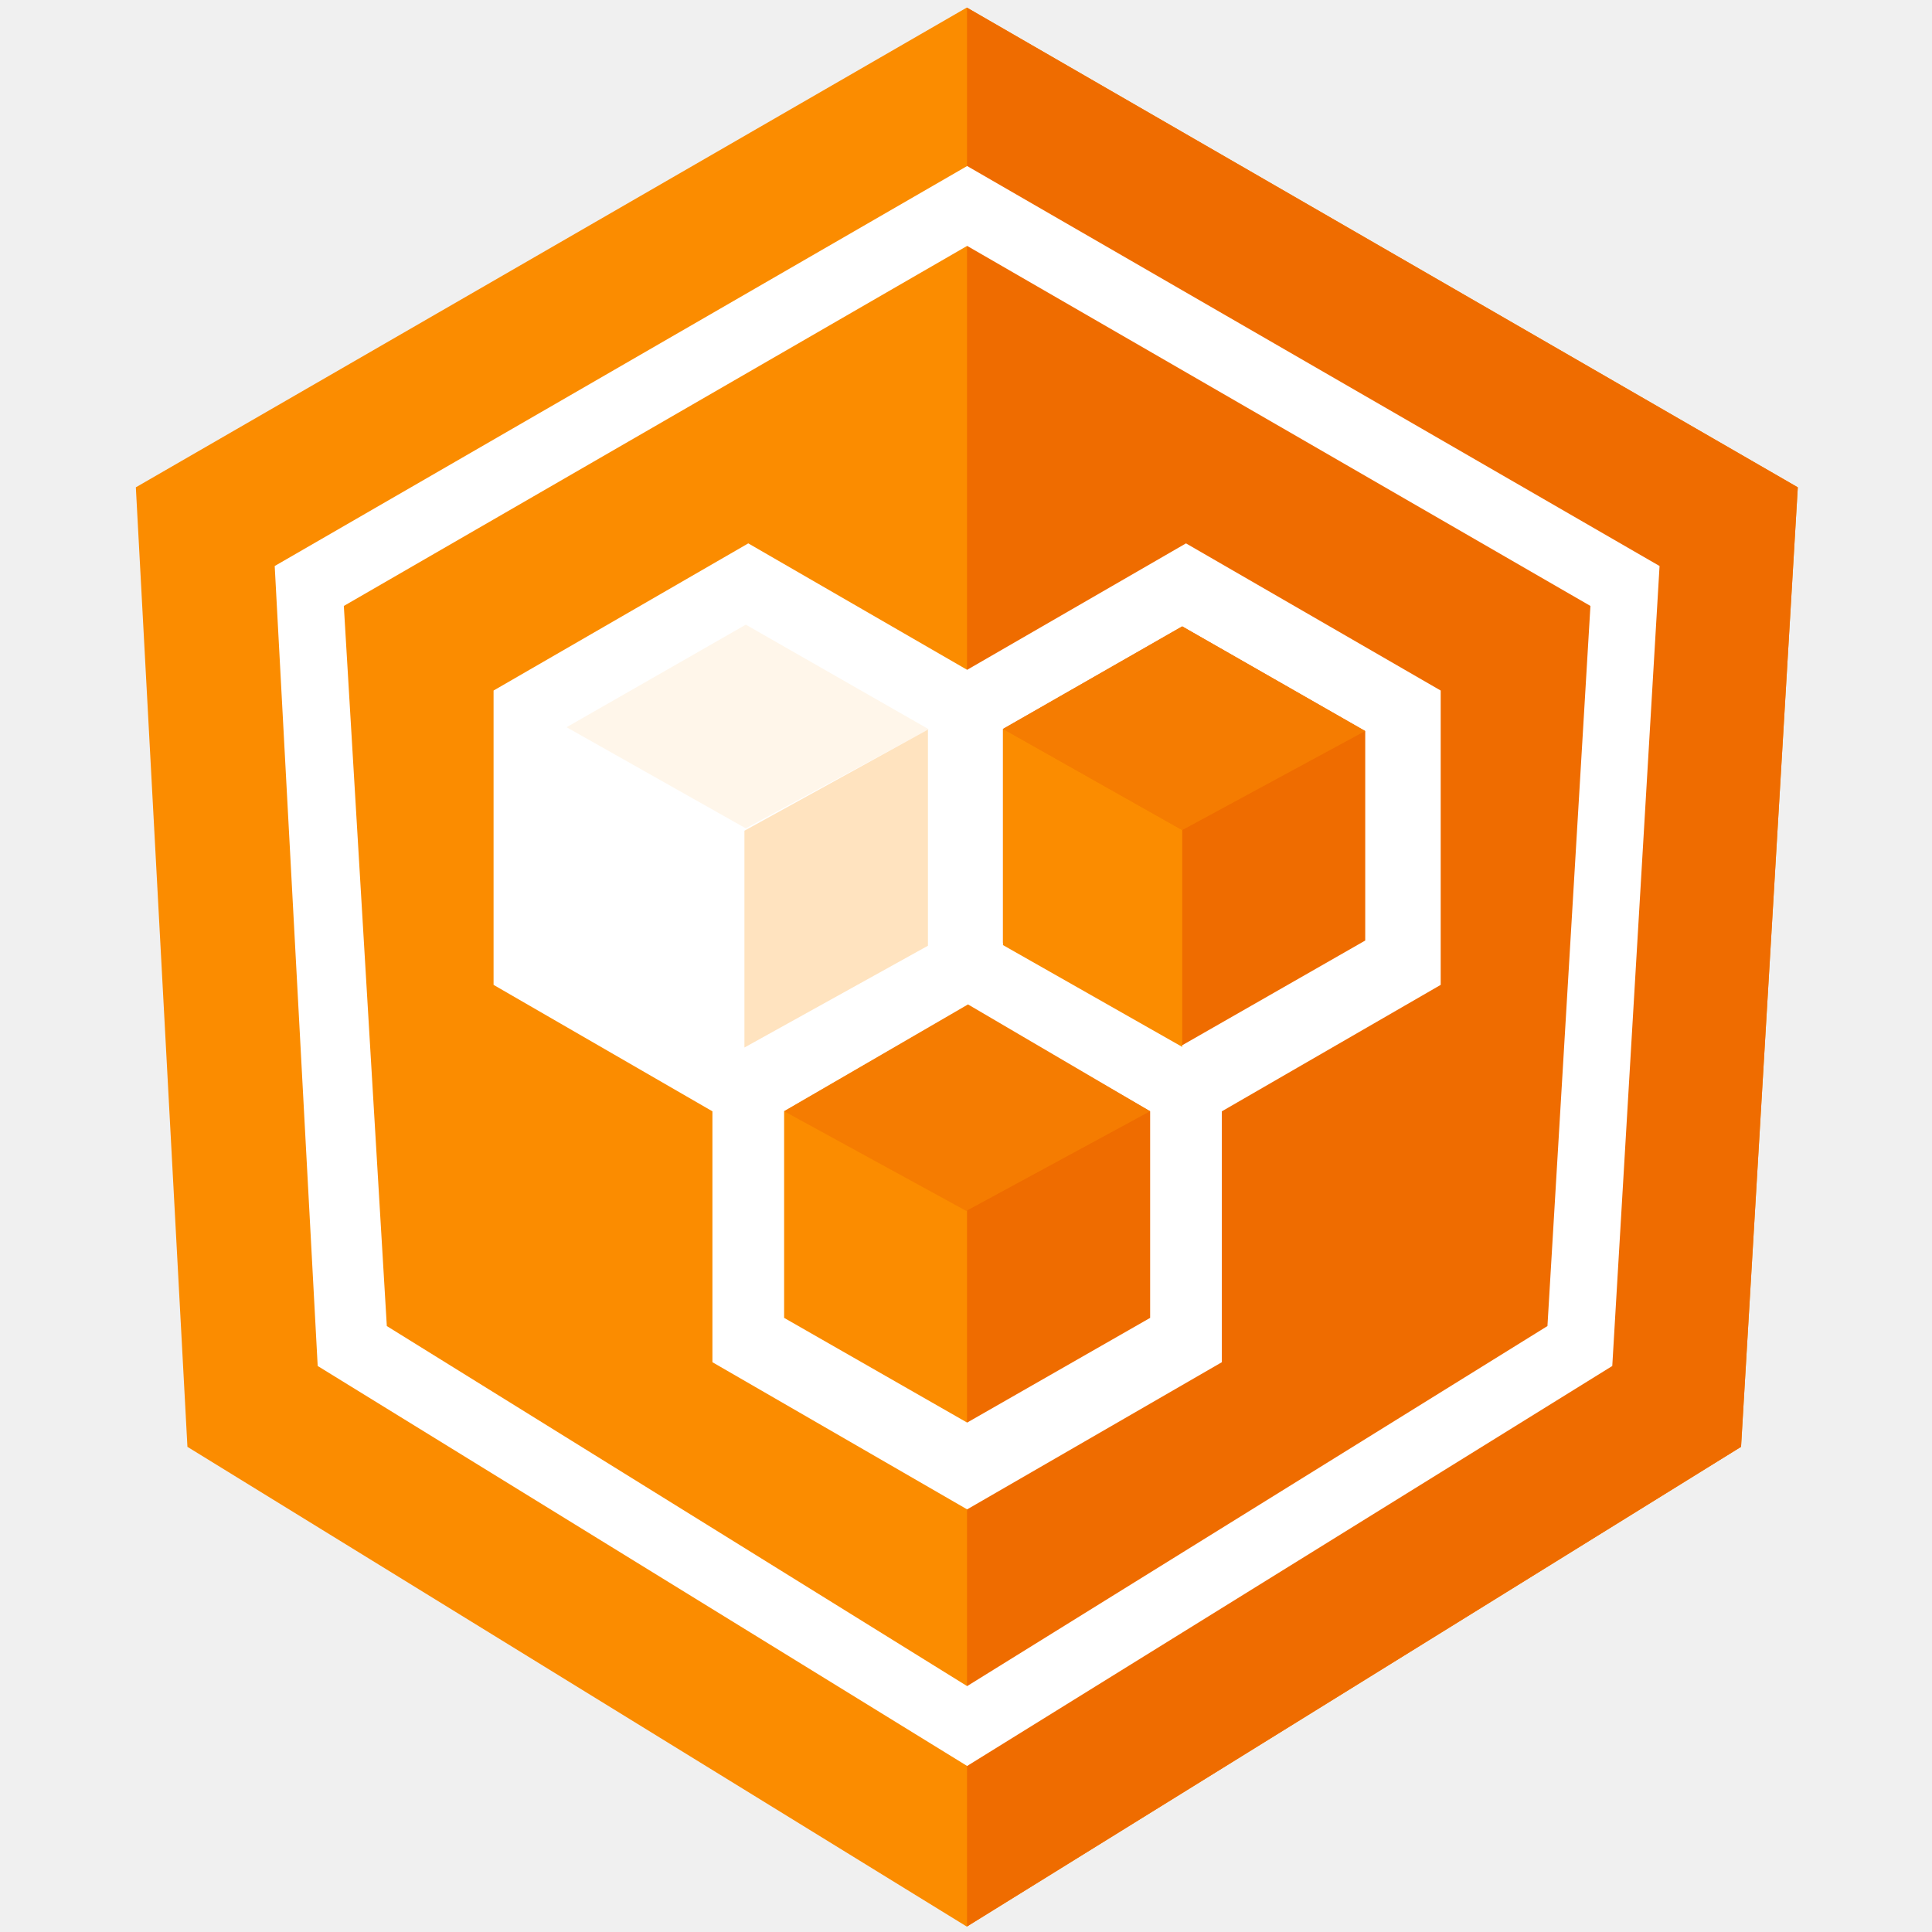
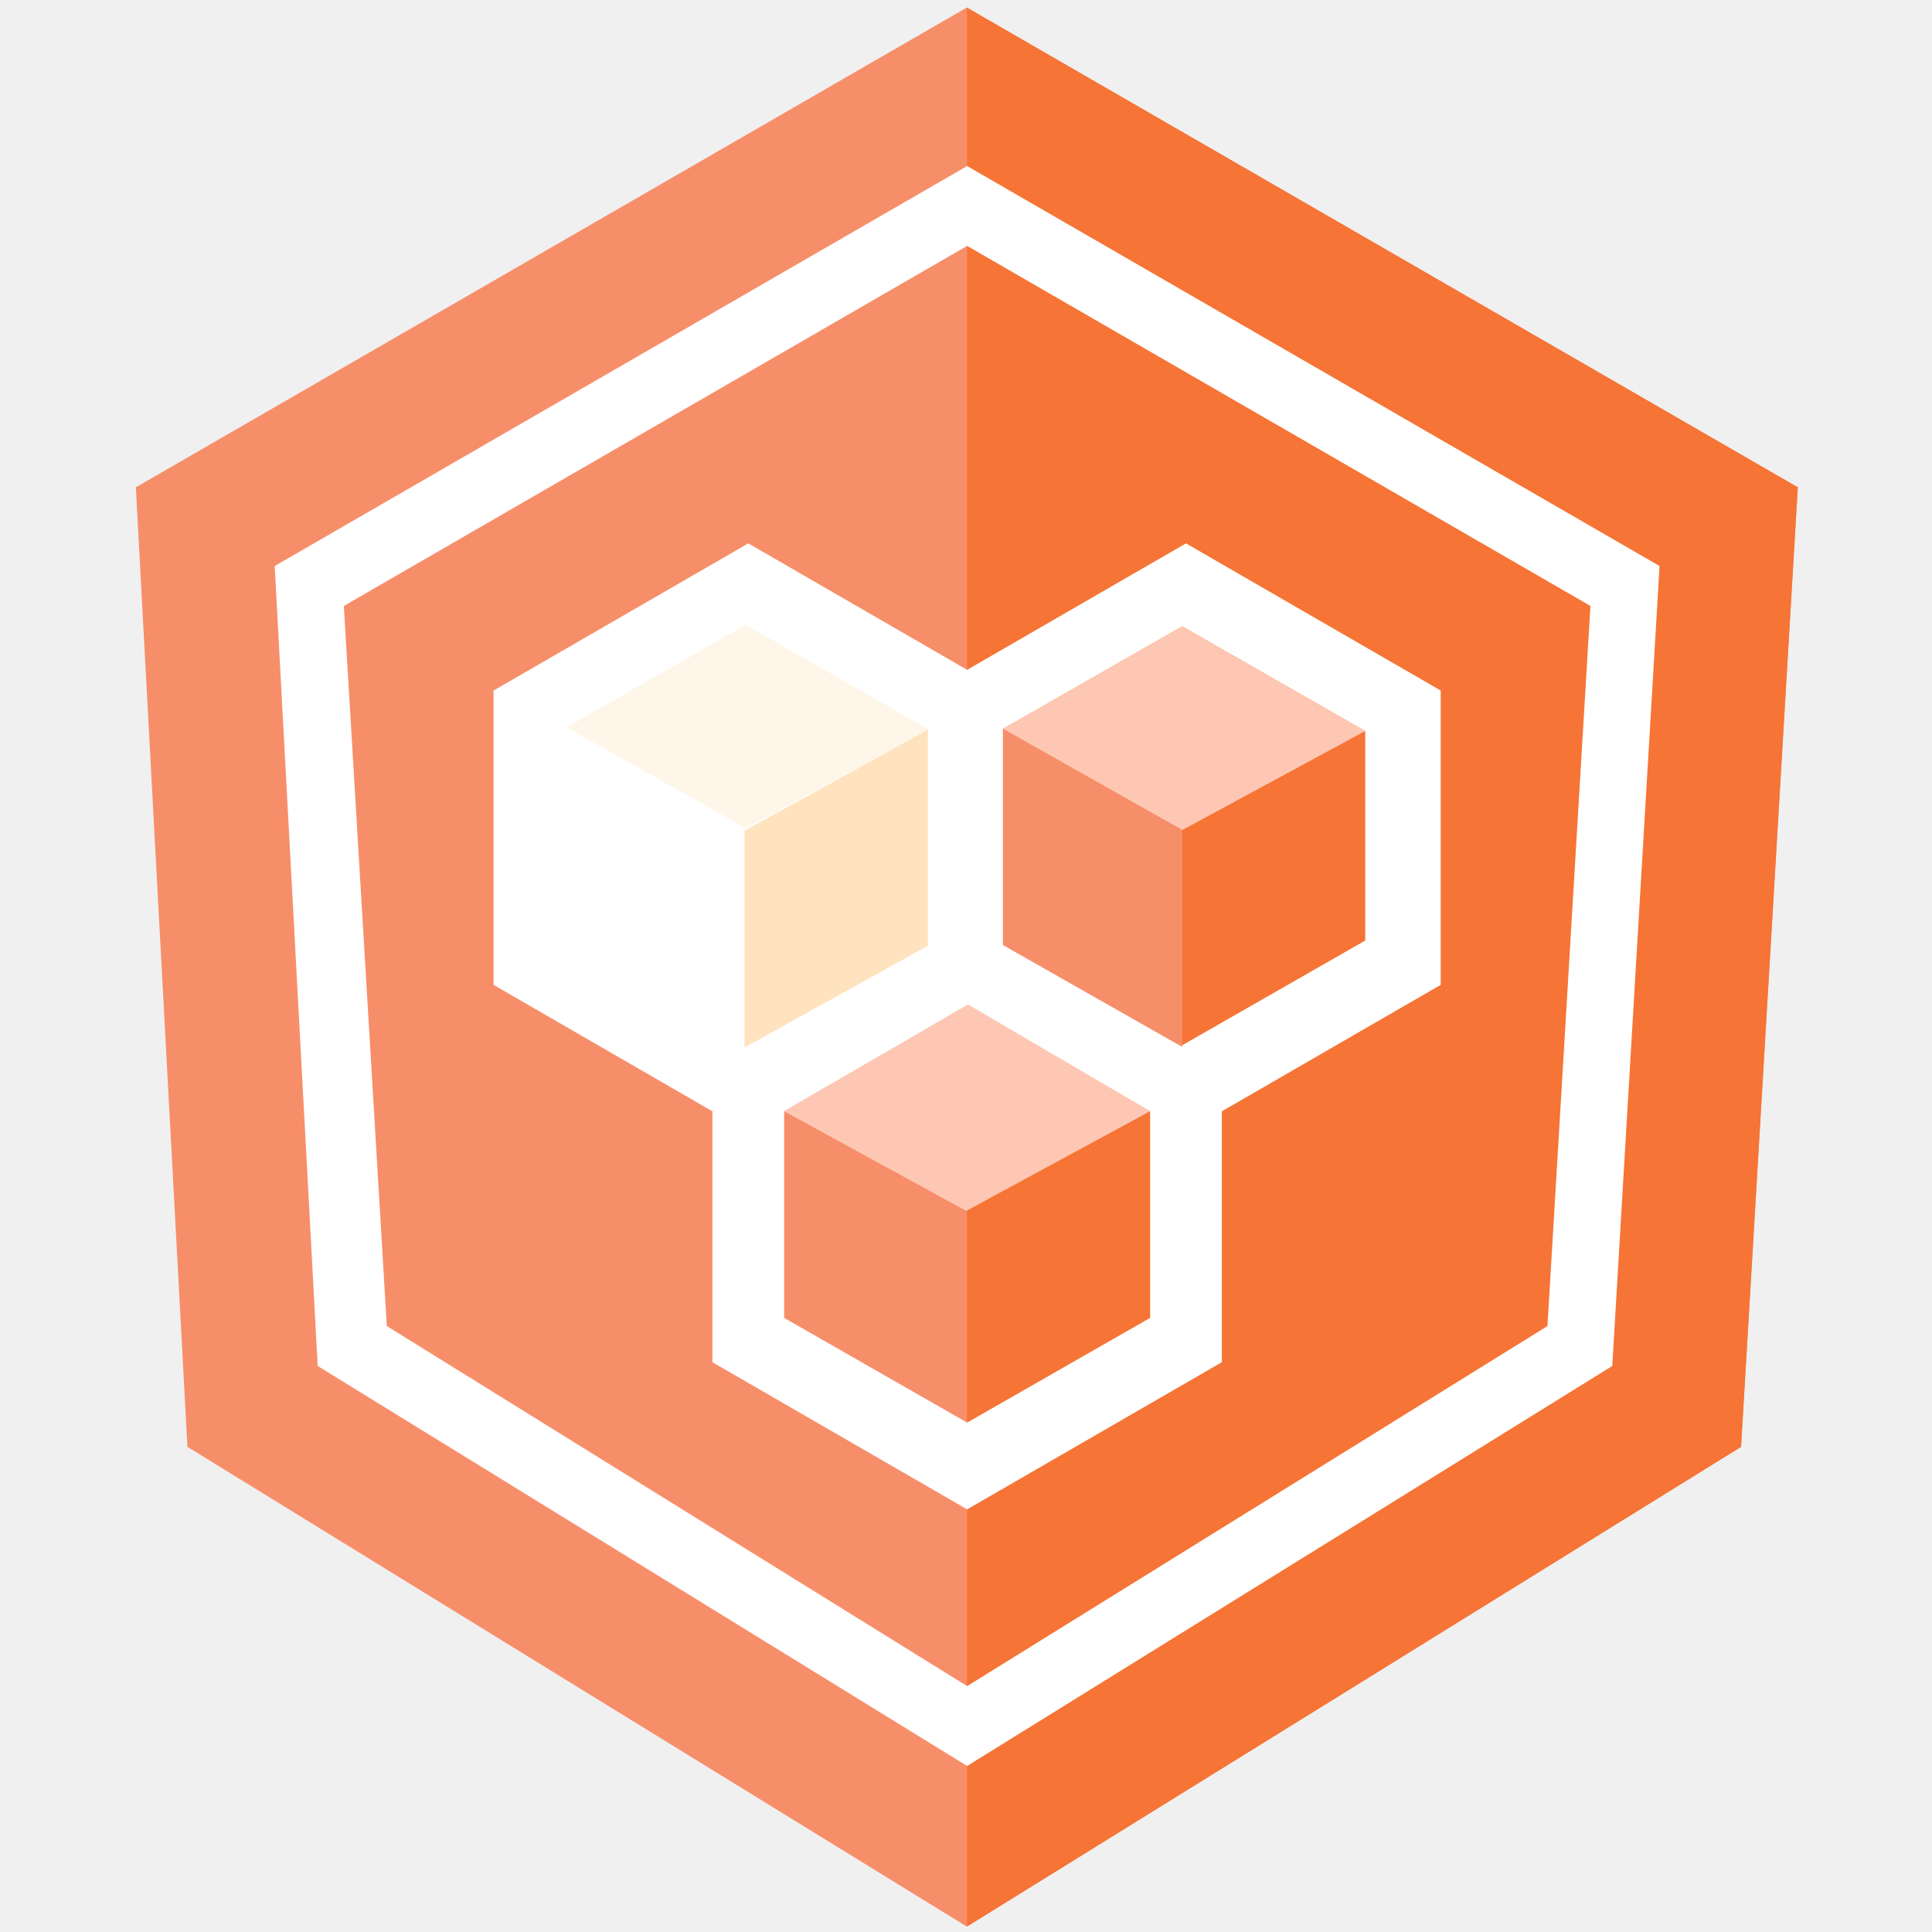
<svg xmlns="http://www.w3.org/2000/svg" width="512px" height="512px" viewBox="0 0 512 512" version="1.1">
  <defs />
  <g id="covalent" stroke="none" stroke-width="1" fill="none" fill-rule="evenodd">
    <g id="covalent-inner">
      <g id="Group-2" transform="translate(36, 2)">
-         <polygon id="Polygon-1" fill="#FB8C00" points="220.218 0 440.436 127.143 425.397 381.428 220.218 508.571 13.671 381.428 -3.60176777e-16 127.143" />
-         <path d="M220.268,0.029 L440.436,127.143 L425.397,381.428 L220.268,508.54 L220.268,0.029 Z" id="Combined-Shape" fill="#EF6C00" />
+         <polygon id="Polygon-1" fill="#F78E6A" points="220.218 0 440.436 127.143 425.397 381.428 220.218 508.571 13.671 381.428 -3.60176777e-16 127.143" />
+         <path d="M220.268,0.029 L440.436,127.143 L425.397,381.428 L220.268,508.54 L220.268,0.029 Z" id="Combined-Shape" fill="#F67435" />
      </g>
      <g id="Group-3" transform="translate(72.8, 44)">
        <path d="M183.5,0 L367,106 L354.469,318 L183.5,424 L11.392,318 L4.47018738e-14,106 L183.5,0 Z M183.5,21.164 L18.319,116.582 L29.711,307.418 L183.5,402.836 L337.289,307.418 L348.681,116.582 L183.5,21.164 Z" id="Combined-Shape" fill="#FFFFFF" />
        <g id="Group-3-2" transform="translate(58, 100)">
          <path d="M58,150.511 L0,117 L2.21525301e-14,39 L67.5,0 L125.5,33.511 L183.5,0 L251,39 L251,117 L193,150.511 L193,217 L125.5,256 L58,217 L58,150.511 Z M77,150.511 L77,205.25 L125.5,233 L174,205.25 L174,150.511 L125.5,122.489 L77,150.511 Z M135,105.822 L182.5,133 L231,105.25 L231,49.75 L182.5,22 L135,49.178 L135,105.822 Z" id="Combined-Shape" fill="#FFFFFF" />
-           <polygon id="Rectangle" fill="#F57C01" transform="translate(125.4884, 150.4864) rotate(-315) translate(-125.4884, -150.4864) " points="105.645 130.302 159.782 116.193 144.012 169.325 91.195 184.78" />
-           <polygon id="Rectangle-2" fill="#F57C01" transform="translate(182.9994, 49.45163) rotate(-315) translate(-182.9994, -49.45163) " points="163.236 30.394 217.128 15.706 201.405 68.563 148.871 83.197" />
-           <polygon id="Rectangle-3" fill="#FB8C00" transform="translate(158.7971, 91.26462) rotate(-315) translate(-158.7971, -91.26462) " points="152.719 118.833 205.378 104.325 164.75 63.697 112.216 78.33" />
+           <polygon id="Rectangle" fill="#FDC7B3" transform="translate(125.4884, 150.4864) rotate(-315) translate(-125.4884, -150.4864) " points="105.645 130.302 159.782 116.193 144.012 169.325 91.195 184.78" />
+           <polygon id="Rectangle-2" fill="#FDC7B3" transform="translate(182.9994, 49.45163) rotate(-315) translate(-182.9994, -49.45163) " points="163.236 30.394 217.128 15.706 201.405 68.563 148.871 83.197" />
+           <polygon id="Rectangle-3" fill="#F78E6A" transform="translate(158.7971, 91.26462) rotate(-315) translate(-158.7971, -91.26462) " points="152.719 118.833 205.378 104.325 164.75 63.697 112.216 78.33" />
        </g>
      </g>
      <polygon id="Rectangle-4" fill="#FFF6EA" transform="translate(198.1437, 192.9939) rotate(-315) translate(-198.1437, -192.9939) " points="178.38 173.937 232.272 159.249 216.549 212.106 164.015 226.739" />
      <polygon id="Rectangle-5" fill="#FFE3BF" transform="translate(221.5549, 235.4313) rotate(-315) translate(-221.5549, -235.4313) " points="249.525 228.951 234.213 282.414 193.585 241.786 209.022 188.448" />
    </g>
  </g>
</svg>
